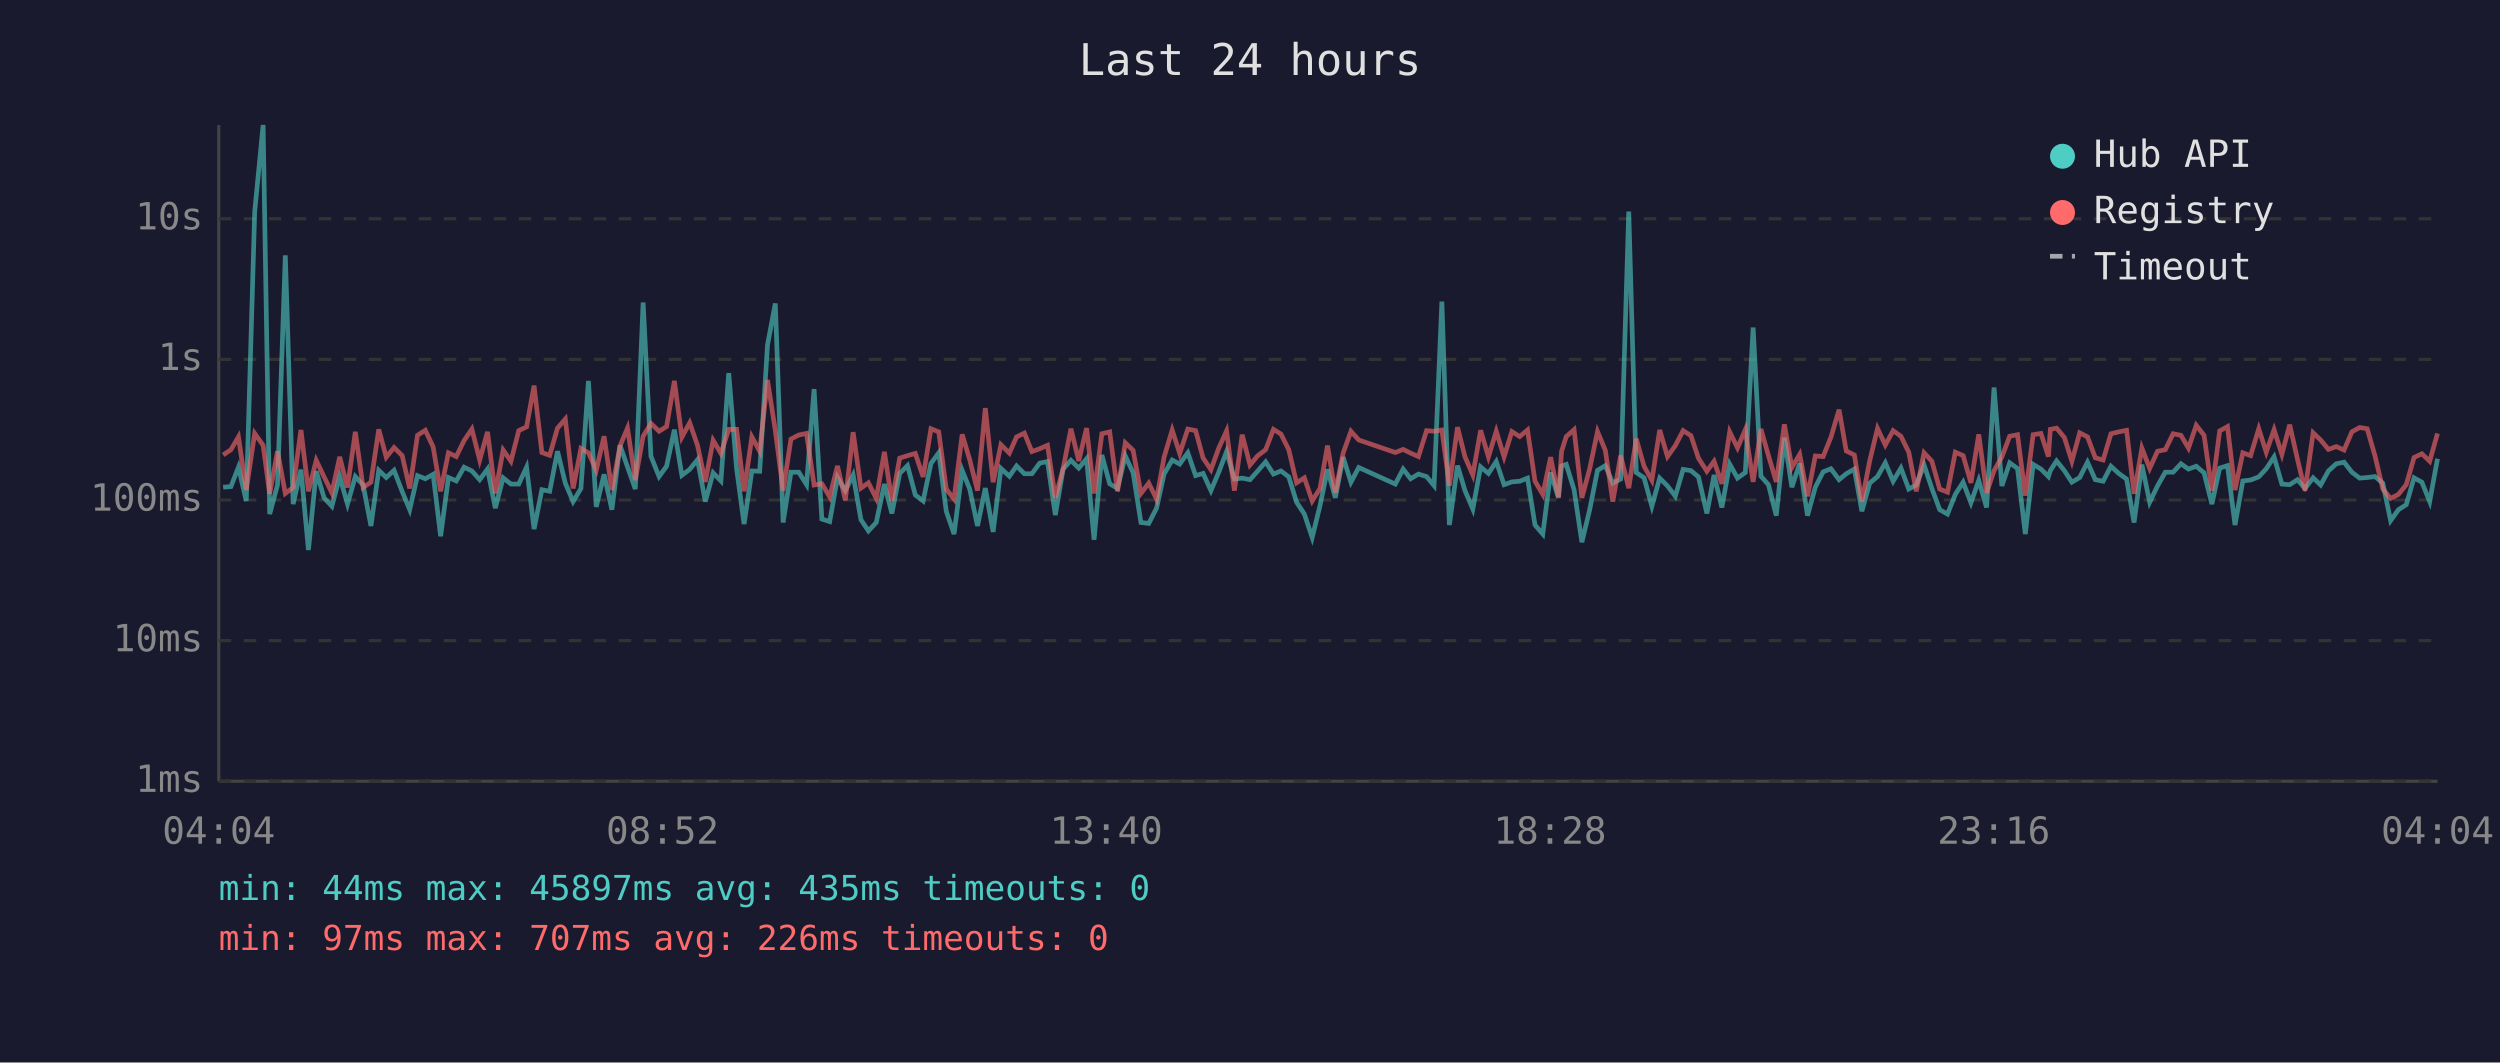
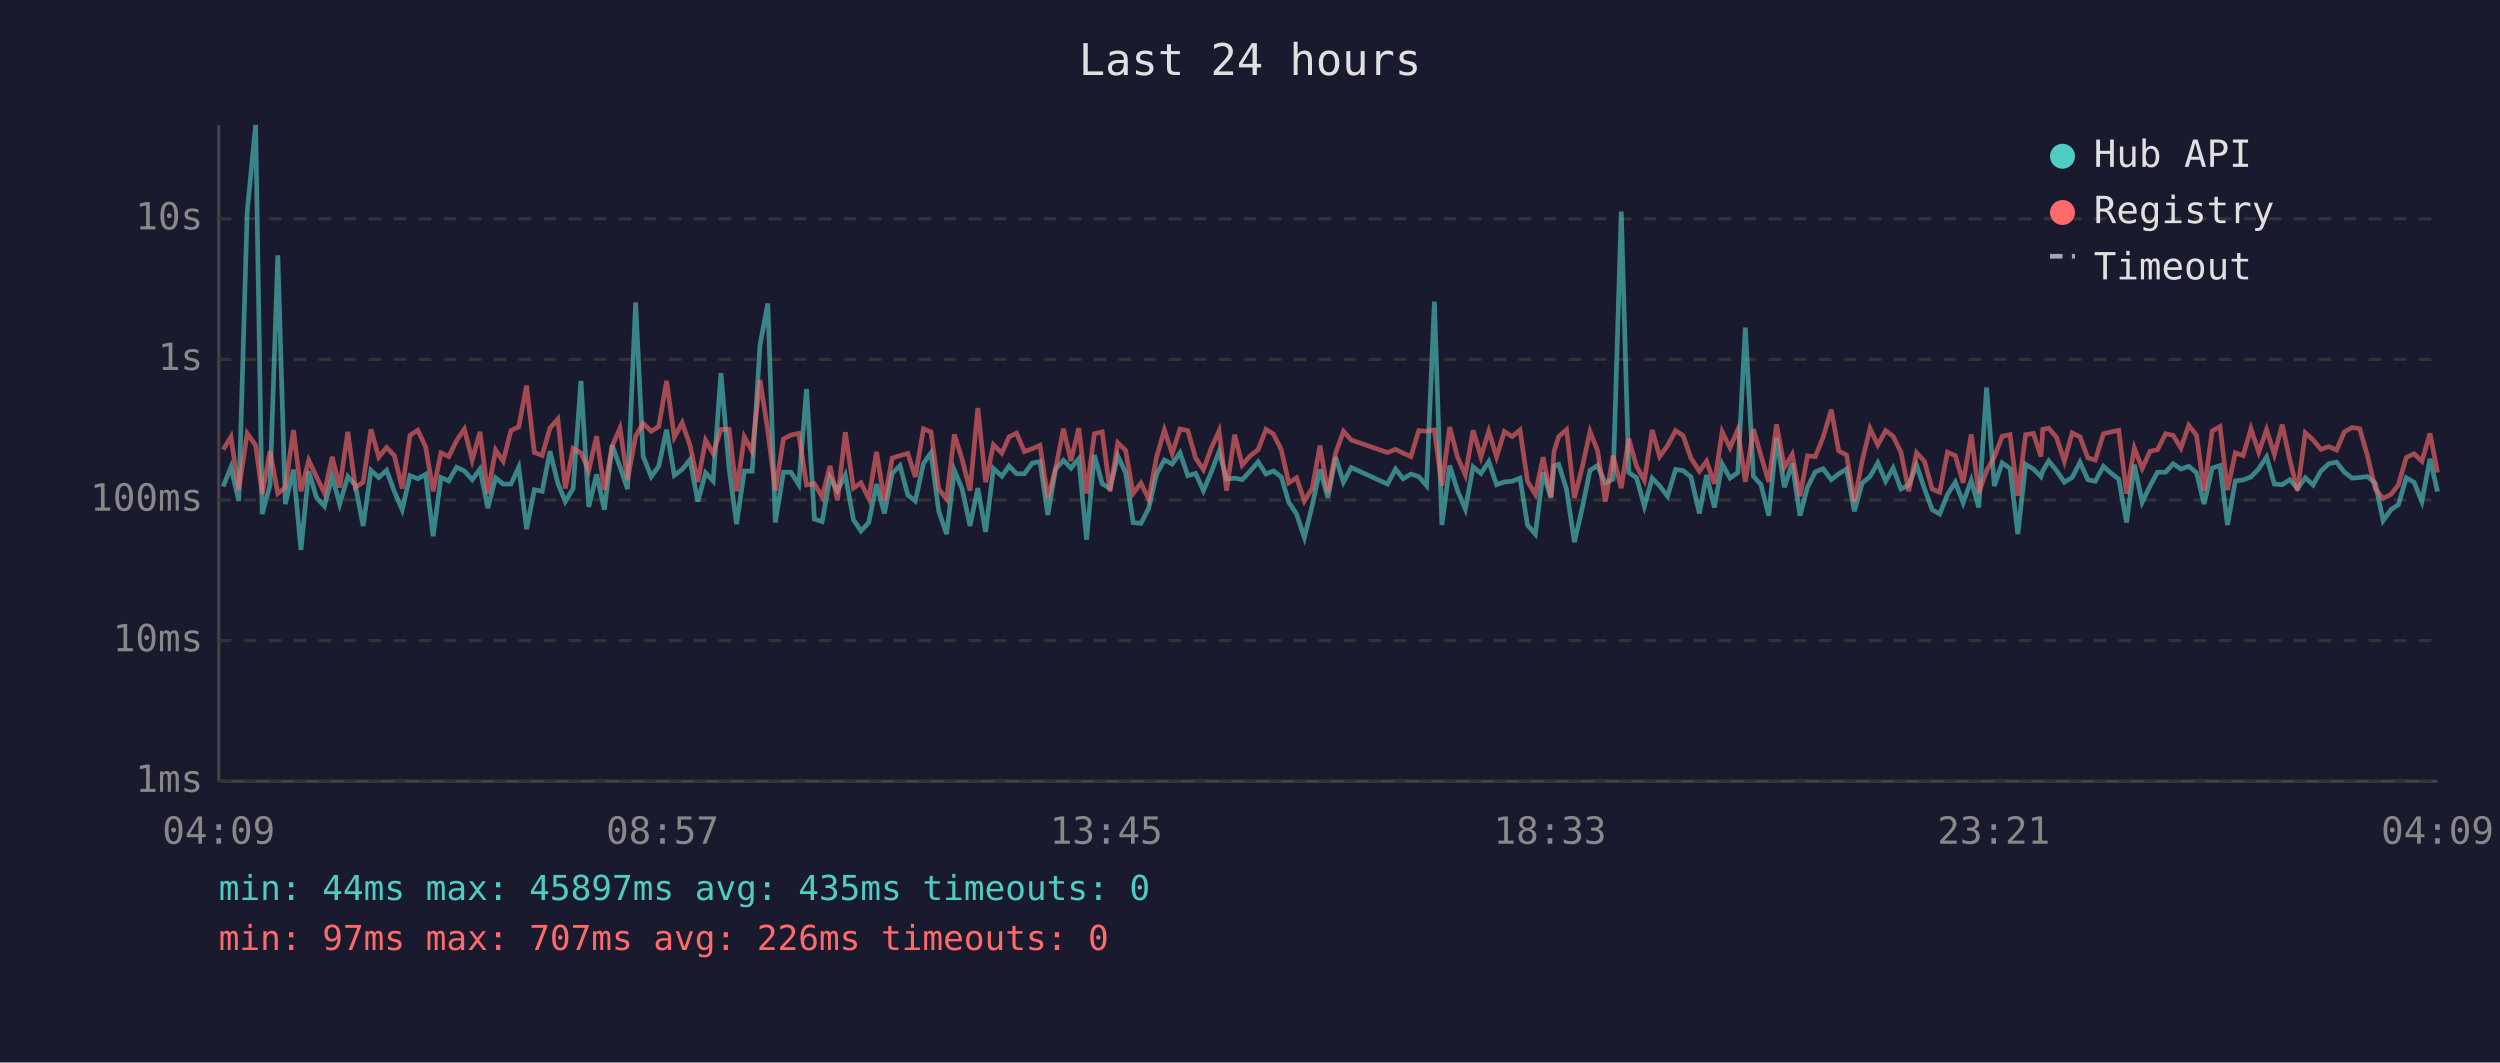
<svg xmlns="http://www.w3.org/2000/svg" viewBox="0 0 800 340" font-family="monospace" font-size="12">
  <rect width="800" height="340" fill="#1a1a2e" />
  <text x="400" y="24" fill="#e0e0e0" font-size="14" text-anchor="middle">Last 24 hours</text>
  <line x1="70" y1="40" x2="70" y2="250" stroke="#444" stroke-width="1" />
  <line x1="70" y1="250" x2="780" y2="250" stroke="#444" stroke-width="1" />
  <line x1="70" y1="250" x2="780" y2="250" stroke="#333" stroke-width="1" stroke-dasharray="4" />
  <text x="65" y="250" fill="#888" text-anchor="end" dominant-baseline="middle">1ms</text>
  <line x1="70" y1="205" x2="780" y2="205" stroke="#333" stroke-width="1" stroke-dasharray="4" />
  <text x="65" y="205" fill="#888" text-anchor="end" dominant-baseline="middle">10ms</text>
  <line x1="70" y1="160" x2="780" y2="160" stroke="#333" stroke-width="1" stroke-dasharray="4" />
  <text x="65" y="160" fill="#888" text-anchor="end" dominant-baseline="middle">100ms</text>
  <line x1="70" y1="115" x2="780" y2="115" stroke="#333" stroke-width="1" stroke-dasharray="4" />
  <text x="65" y="115" fill="#888" text-anchor="end" dominant-baseline="middle">1s</text>
  <line x1="70" y1="70" x2="780" y2="70" stroke="#333" stroke-width="1" stroke-dasharray="4" />
  <text x="65" y="70" fill="#888" text-anchor="end" dominant-baseline="middle">10s</text>
-   <text x="70" y="270" fill="#888" text-anchor="middle">04:04</text>
-   <text x="212" y="270" fill="#888" text-anchor="middle">08:52</text>
-   <text x="354" y="270" fill="#888" text-anchor="middle">13:40</text>
-   <text x="496" y="270" fill="#888" text-anchor="middle">18:28</text>
-   <text x="638" y="270" fill="#888" text-anchor="middle">23:16</text>
-   <text x="780" y="270" fill="#888" text-anchor="middle">04:04</text>
-   <polyline points="71.4,155.9 73.9,155.7 76.3,149.5 78.8,160.3 81.5,67.8 84.2,40.0 86.3,164.5 88.8,155.2 91.3,81.7 93.8,161.3 96.3,150.3 98.7,176.0 101.2,150.8 103.7,159.3 106.2,162.0 108.7,152.5 111.2,161.3 113.7,152.5 116.2,155.2 118.7,168.3 121.2,150.5 123.6,152.8 126.1,150.5 128.7,157.3 131.1,163.1 133.6,152.2 136.1,153.2 138.6,151.8 141.0,171.6 143.5,152.8 146.0,153.9 148.5,149.5 151.0,150.7 153.5,153.5 156.0,150.1 158.5,162.6 161.0,152.9 163.5,154.9 166.0,154.9 168.5,149.5 170.9,169.3 173.4,156.7 175.9,157.2 178.4,144.4 180.9,154.6 183.4,160.5 185.9,156.3 188.3,121.9 190.8,162.2 193.3,151.8 195.8,163.1 198.4,142.5 200.8,149.4 203.3,156.5 205.8,96.8 208.3,146.0 210.9,152.5 213.3,149.2 215.8,137.5 218.2,152.1 220.7,150.2 223.2,147.1 225.7,160.5 228.2,151.3 230.7,153.9 233.2,119.4 235.7,149.9 238.1,167.7 240.6,150.7 243.1,150.8 245.6,110.4 248.1,97.1 250.6,167.2 253.1,151.1 255.6,151.1 258.1,155.1 260.5,124.5 263.0,166.1 265.5,166.9 268.0,152.8 270.5,157.0 273.0,152.0 275.5,166.3 277.9,169.9 280.4,167.2 283.0,154.9 285.4,164.3 287.9,151.5 290.4,149.0 292.9,158.4 295.4,160.3 297.9,148.3 300.4,144.9 302.8,163.6 305.3,170.9 307.9,150.5 310.3,156.5 312.8,168.3 315.3,156.2 317.8,170.2 320.3,149.9 323.0,152.4 325.3,149.1 327.8,151.6 330.2,151.6 332.7,148.2 335.2,147.7 337.7,164.8 340.2,150.1 342.7,147.3 345.2,149.8 347.7,146.8 350.1,172.7 352.6,145.6 355.1,154.8 357.6,156.3 360.1,145.9 362.6,151.3 365.1,167.2 367.6,167.5 370.1,162.6 372.5,151.7 375.1,147.2 377.5,148.5 380.1,144.9 382.6,152.2 385.0,151.5 387.5,157.0 390.0,151.1 392.5,144.5 395.0,153.3 397.5,153.0 400.0,153.5 402.4,150.8 405.0,147.8 407.5,151.7 409.9,150.7 412.4,152.6 414.9,160.7 417.4,164.5 419.9,172.0 422.4,161.8 424.8,150.2 427.3,159.3 429.8,146.3 432.3,154.3 434.8,149.6 446.5,154.9 449.0,150.1 451.4,153.2 453.9,151.7 456.5,152.5 458.9,155.4 461.4,96.5 463.8,168.0 466.4,149.0 468.8,157.0 471.3,162.9 473.8,149.4 476.3,151.5 478.8,147.7 481.3,155.1 483.8,154.2 486.3,154.0 488.8,153.0 491.2,168.0 493.7,170.9 496.2,151.2 498.7,159.3 499.7,149.1 501.2,148.6 503.7,156.7 506.2,173.5 508.7,163.1 511.2,150.5 513.7,149.0 516.1,154.6 518.6,153.3 521.2,67.7 523.6,151.2 526.1,152.9 528.6,162.0 531.1,153.0 533.6,155.5 536.1,158.8 538.6,150.2 541.1,150.6 543.5,152.6 546.2,164.3 548.5,152.0 551.0,162.4 553.5,148.5 556.0,153.0 558.5,151.2 561.0,104.8 563.5,152.4 565.9,155.1 568.4,165.0 571.0,140.1 573.4,155.9 575.9,148.3 578.4,165.0 580.9,155.9 583.4,151.0 585.9,150.0 588.5,153.5 590.8,151.6 593.4,150.1 595.8,163.6 598.3,154.6 600.8,152.5 603.3,148.1 605.8,154.0 608.3,149.8 610.8,156.5 613.2,155.2 615.7,148.8 618.2,156.3 620.7,163.1 623.2,164.5 625.7,158.2 628.2,154.3 630.7,160.9 633.2,153.7 635.7,162.4 638.1,124.0 640.6,155.5 643.1,148.1 645.6,149.9 648.1,170.9 650.6,148.6 653.1,150.1 655.5,152.5 656.1,150.6 658.1,147.5 660.6,150.6 663.0,154.3 665.5,152.8 668.0,147.9 670.5,153.5 673.0,154.0 675.5,149.2 678.0,151.5 680.5,153.3 682.9,167.2 685.4,148.7 687.9,160.7 690.4,155.5 692.9,151.1 695.4,151.1 697.9,148.4 700.3,150.1 702.8,149.2 705.3,151.3 707.8,161.3 710.3,149.8 712.8,149.0 715.2,168.0 717.7,153.9 720.2,153.6 722.8,152.6 725.2,150.0 727.7,146.2 730.2,154.9 732.7,155.1 735.2,153.5 737.6,156.3 740.2,152.9 742.6,155.2 745.1,150.7 747.6,148.4 750.1,147.9 752.6,151.1 755.1,153.0 757.5,152.8 760.0,152.5 762.5,154.6 765.0,166.6 767.5,163.1 770.0,161.5 772.5,152.9 775.0,154.3 777.5,160.5 780.0,146.8" fill="none" stroke="#4ecdc4" stroke-width="1.5" opacity="0.6" />
-   <polyline points="71.4,145.6 73.9,143.9 76.3,139.8 78.8,156.8 81.5,138.7 84.2,142.5 86.3,158.0 88.8,144.4 91.3,157.9 93.8,156.0 96.3,137.6 98.7,157.2 101.2,147.3 103.7,152.6 106.2,157.7 108.7,146.2 111.2,156.0 113.7,138.2 116.2,156.0 118.7,154.3 121.2,137.4 123.6,146.3 126.1,143.2 128.7,145.8 131.1,156.3 133.6,139.3 136.1,137.7 138.6,143.0 141.0,157.2 143.5,144.9 146.0,146.1 148.5,141.0 151.0,137.3 153.5,147.2 156.0,138.2 158.5,157.9 161.0,144.0 163.5,147.6 166.0,137.8 168.5,136.6 170.9,123.4 173.4,144.8 175.9,145.7 178.4,137.0 180.9,134.1 183.4,156.3 185.9,143.5 188.3,144.9 190.8,150.5 193.3,139.6 195.8,156.8 198.4,142.7 200.8,137.0 203.3,153.6 205.8,139.6 208.3,135.5 210.9,138.0 213.3,136.5 215.8,121.9 218.2,139.9 220.7,135.3 223.2,142.5 225.7,154.2 228.2,140.9 230.7,145.1 233.2,137.4 235.7,137.4 238.1,157.2 240.6,139.8 243.1,144.4 245.6,121.6 248.1,137.8 250.6,157.0 253.1,140.5 255.6,139.2 258.1,138.7 260.5,155.2 263.0,154.8 265.5,159.0 268.0,149.1 270.5,160.1 273.0,138.3 275.5,156.2 277.9,154.5 280.4,159.5 283.0,144.6 285.4,160.3 287.9,146.6 290.4,145.8 292.9,145.1 295.4,152.6 297.9,137.2 300.4,138.2 302.8,156.5 305.3,159.7 307.9,139.0 310.3,147.1 312.8,157.0 315.3,130.6 317.8,154.3 320.3,142.3 323.0,145.0 325.3,139.8 327.8,138.6 330.2,144.5 332.7,143.6 335.2,142.5 337.7,159.3 340.2,149.9 342.7,137.2 345.2,147.5 347.7,137.0 350.1,157.9 352.6,138.8 355.1,138.2 357.6,157.2 360.1,141.7 362.6,144.1 365.1,157.9 367.6,154.6 370.1,159.7 372.5,146.3 375.1,137.6 377.5,145.1 380.1,137.3 382.6,137.8 385.0,146.6 387.5,150.3 390.0,143.4 392.5,137.9 395.0,157.0 397.5,139.1 400.0,148.8 402.4,145.9 405.0,143.9 407.5,137.4 409.9,138.9 412.4,143.9 414.9,154.5 417.4,152.9 419.9,160.3 422.4,156.3 424.8,142.6 427.3,157.7 429.8,145.0 432.3,138.0 434.8,140.8 446.5,144.8 449.0,143.8 451.4,145.0 453.9,146.1 456.5,137.8 458.9,138.0 461.4,137.6 463.8,155.4 466.4,136.7 468.8,146.2 471.3,152.0 473.8,137.7 476.3,146.2 478.8,138.0 481.3,146.2 483.8,138.1 486.3,139.7 488.8,137.6 491.2,154.0 493.7,158.2 496.2,146.3 498.7,159.0 499.7,144.4 501.2,139.7 503.7,137.5 506.2,159.3 508.7,150.0 511.2,138.1 513.7,144.1 516.1,160.5 518.6,145.8 521.2,156.2 523.6,140.4 526.1,149.2 528.6,153.7 531.1,137.6 533.6,146.1 536.1,142.6 538.6,137.8 541.1,139.4 543.5,146.6 546.2,150.8 548.5,147.6 551.0,154.8 553.5,138.2 556.0,143.3 558.5,137.5 561.0,154.2 563.5,137.3 565.9,145.8 568.4,154.2 571.0,135.8 573.4,149.6 575.9,145.4 578.4,158.8 580.9,145.9 583.4,146.1 585.9,139.9 588.5,131.1 590.8,144.3 593.4,145.6 595.8,160.5 598.3,147.5 600.8,137.1 603.3,142.4 605.8,137.8 608.3,139.6 610.8,144.7 613.2,157.2 615.7,144.9 618.2,147.6 620.7,156.5 623.2,157.5 625.7,144.7 628.2,145.8 630.7,154.5 633.2,139.0 635.7,157.7 638.1,150.6 640.6,146.2 643.1,139.6 645.6,139.1 648.1,158.6 650.6,139.1 653.1,138.7 655.5,146.1 656.1,137.4 658.1,137.0 660.6,140.0 663.0,147.6 665.5,138.5 668.0,139.8 670.5,146.5 673.0,147.2 675.5,138.8 678.0,138.2 680.5,137.7 682.9,158.0 685.4,143.4 687.9,149.9 690.4,144.4 692.9,143.9 695.4,138.8 697.9,139.3 700.3,143.4 702.8,136.1 705.3,139.3 707.8,157.0 710.3,137.9 712.8,136.5 715.2,156.8 717.7,144.9 720.2,145.8 722.8,137.2 725.2,144.7 727.7,137.5 730.2,145.4 732.7,135.9 735.2,147.0 737.6,157.0 740.2,138.5 742.6,140.8 745.1,143.8 747.6,142.9 750.1,144.0 752.6,138.2 755.1,136.8 757.5,137.2 760.0,145.9 762.5,156.5 765.0,159.5 767.5,158.2 770.0,155.1 772.5,146.4 775.0,145.2 777.5,147.6 780.0,138.7" fill="none" stroke="#ff6b6b" stroke-width="1.5" opacity="0.6" />
+   <text x="70" y="270" fill="#888" text-anchor="middle">04:09</text>
+   <text x="212" y="270" fill="#888" text-anchor="middle">08:57</text>
+   <text x="354" y="270" fill="#888" text-anchor="middle">13:45</text>
+   <text x="496" y="270" fill="#888" text-anchor="middle">18:33</text>
+   <text x="638" y="270" fill="#888" text-anchor="middle">23:21</text>
+   <text x="780" y="270" fill="#888" text-anchor="middle">04:09</text>
+   <polyline points="71.4,155.7 73.9,149.5 76.4,160.3 79.1,67.8 81.8,40.0 83.9,164.5 86.4,155.2 88.9,81.7 91.3,161.3 93.9,150.3 96.3,176.0 98.8,150.8 101.3,159.3 103.8,162.0 106.3,152.5 108.7,161.3 111.3,152.5 113.7,155.2 116.2,168.3 118.7,150.5 121.2,152.8 123.7,150.5 126.2,157.3 128.7,163.1 131.2,152.2 133.7,153.2 136.2,151.8 138.6,171.6 141.1,152.8 143.6,153.9 146.1,149.5 148.6,150.7 151.1,153.5 153.6,150.1 156.1,162.6 158.6,152.9 161.0,154.9 163.5,154.9 166.0,149.5 168.5,169.3 171.0,156.7 173.5,157.2 176.0,144.4 178.5,154.6 180.9,160.5 183.4,156.3 185.9,121.9 188.4,162.2 190.9,151.8 193.4,163.1 195.9,142.5 198.4,149.4 200.8,156.5 203.4,96.8 205.8,146.0 208.4,152.5 210.8,149.2 213.3,137.5 215.8,152.1 218.3,150.2 220.8,147.1 223.3,160.5 225.8,151.3 228.2,153.9 230.7,119.4 233.3,149.9 235.7,167.7 238.2,150.7 240.7,150.8 243.2,110.4 245.7,97.1 248.1,167.2 250.7,151.1 253.1,151.1 255.6,155.1 258.1,124.5 260.6,166.1 263.1,166.9 265.6,152.8 268.0,157.0 270.5,152.0 273.1,166.3 275.5,169.9 278.0,167.2 280.5,154.9 283.0,164.3 285.5,151.5 288.0,149.0 290.5,158.4 292.9,160.3 295.5,148.3 297.9,144.9 300.4,163.6 302.9,170.9 305.4,150.5 307.9,156.5 310.4,168.3 312.9,156.2 315.4,170.2 317.9,149.9 320.6,152.4 322.9,149.1 325.3,151.6 327.8,151.6 330.3,148.2 332.8,147.7 335.3,164.8 337.8,150.1 340.3,147.3 342.7,149.8 345.2,146.8 347.7,172.7 350.2,145.6 352.7,154.8 355.2,156.3 357.7,145.9 360.2,151.3 362.6,167.2 365.1,167.5 367.6,162.6 370.1,151.7 372.6,147.2 375.1,148.5 377.6,144.9 380.1,152.2 382.6,151.5 385.1,157.0 387.6,151.1 390.1,144.5 392.5,153.3 395.1,153.0 397.5,153.5 400.0,150.8 402.6,147.8 405.1,151.7 407.5,150.7 410.0,152.6 412.4,160.7 414.9,164.5 417.4,172.0 419.9,161.8 422.4,150.2 424.9,159.3 427.4,146.3 429.9,154.3 432.4,149.6 444.0,154.9 446.6,150.1 449.0,153.2 451.5,151.7 454.0,152.5 456.5,155.4 459.0,96.5 461.4,168.0 463.9,149.0 466.4,157.0 468.9,162.9 471.4,149.4 473.9,151.5 476.4,147.7 478.9,155.1 481.4,154.2 483.9,154.0 486.4,153.0 488.8,168.0 491.3,170.9 493.8,151.2 496.3,159.3 497.3,149.1 498.8,148.6 501.3,156.7 503.8,173.5 506.2,163.1 508.8,150.5 511.2,149.0 513.7,154.6 516.2,153.3 518.8,67.7 521.2,151.2 523.7,152.9 526.2,162.0 528.7,153.0 531.1,155.5 533.6,158.8 536.2,150.2 538.6,150.6 541.1,152.6 543.8,164.3 546.1,152.0 548.6,162.4 551.1,148.5 553.6,153.0 556.1,151.2 558.5,104.8 561.1,152.4 563.5,155.1 566.0,165.0 568.5,140.1 571.0,155.9 573.5,148.3 576.0,165.0 578.4,155.9 580.9,151.0 583.4,150.0 586.0,153.5 588.4,151.6 590.9,150.1 593.4,163.6 595.9,154.6 598.4,152.5 600.9,148.1 603.4,154.0 605.8,149.8 608.3,156.5 610.8,155.2 613.3,148.8 615.8,156.3 618.3,163.1 620.7,164.5 623.2,158.2 625.7,154.3 628.2,160.9 630.8,153.7 633.2,162.4 635.7,124.0 638.2,155.5 640.7,148.1 643.2,149.9 645.7,170.9 648.2,148.6 650.7,150.1 653.1,152.5 653.7,150.6 655.6,147.5 658.1,150.6 660.6,154.3 663.1,152.8 665.6,147.9 668.1,153.5 670.5,154.0 673.1,149.2 675.6,151.5 678.0,153.3 680.5,167.2 683.0,148.7 685.5,160.7 688.0,155.5 690.4,151.1 693.0,151.1 695.4,148.4 697.9,150.1 700.4,149.2 702.9,151.3 705.3,161.3 707.9,149.8 710.4,149.0 712.8,168.0 715.3,153.9 717.8,153.6 720.3,152.6 722.8,150.0 725.3,146.2 727.8,154.9 730.3,155.1 732.7,153.5 735.2,156.3 737.7,152.9 740.2,155.2 742.7,150.7 745.2,148.4 747.7,147.9 750.2,151.1 752.7,153.0 755.1,152.8 757.6,152.5 760.1,154.6 762.6,166.6 765.1,163.1 767.5,161.5 770.0,152.9 772.5,154.3 775.0,160.5 777.6,146.8 780.0,157.3" fill="none" stroke="#4ecdc4" stroke-width="1.5" opacity="0.6" />
+   <polyline points="71.4,143.9 73.9,139.8 76.4,156.8 79.1,138.7 81.8,142.5 83.9,158.0 86.4,144.4 88.9,157.9 91.3,156.0 93.9,137.6 96.3,157.2 98.8,147.3 101.3,152.6 103.8,157.7 106.3,146.2 108.7,156.0 111.3,138.2 113.7,156.0 116.2,154.3 118.7,137.4 121.2,146.3 123.7,143.2 126.2,145.8 128.7,156.3 131.2,139.3 133.7,137.7 136.2,143.0 138.6,157.2 141.1,144.9 143.6,146.1 146.1,141.0 148.6,137.3 151.1,147.2 153.6,138.2 156.1,157.9 158.6,144.0 161.0,147.6 163.5,137.8 166.0,136.6 168.5,123.4 171.0,144.8 173.5,145.7 176.0,137.0 178.5,134.1 180.9,156.3 183.4,143.5 185.9,144.9 188.4,150.5 190.9,139.6 193.4,156.8 195.9,142.7 198.4,137.0 200.8,153.6 203.4,139.6 205.8,135.5 208.4,138.0 210.8,136.5 213.3,121.9 215.8,139.9 218.3,135.3 220.8,142.5 223.3,154.2 225.8,140.9 228.2,145.1 230.7,137.4 233.3,137.4 235.7,157.2 238.2,139.8 240.7,144.4 243.2,121.6 245.7,137.8 248.1,157.0 250.7,140.5 253.1,139.2 255.6,138.7 258.1,155.2 260.6,154.8 263.1,159.0 265.6,149.1 268.0,160.1 270.5,138.3 273.1,156.2 275.5,154.5 278.0,159.5 280.5,144.6 283.0,160.3 285.5,146.6 288.0,145.8 290.5,145.1 292.9,152.6 295.5,137.2 297.9,138.2 300.4,156.5 302.9,159.7 305.4,139.0 307.9,147.1 310.4,157.0 312.9,130.6 315.4,154.3 317.9,142.3 320.6,145.0 322.9,139.8 325.3,138.6 327.8,144.5 330.3,143.6 332.8,142.5 335.3,159.3 337.8,149.9 340.3,137.2 342.7,147.5 345.2,137.0 347.7,157.9 350.2,138.8 352.7,138.2 355.2,157.2 357.7,141.7 360.2,144.1 362.6,157.9 365.1,154.6 367.6,159.7 370.1,146.3 372.6,137.6 375.1,145.1 377.6,137.3 380.1,137.8 382.6,146.6 385.1,150.3 387.6,143.4 390.1,137.9 392.5,157.0 395.1,139.1 397.5,148.8 400.0,145.9 402.6,143.9 405.1,137.4 407.5,138.9 410.0,143.9 412.4,154.5 414.9,152.9 417.4,160.3 419.9,156.3 422.4,142.6 424.9,157.7 427.4,145.0 429.9,138.0 432.4,140.8 444.0,144.8 446.6,143.8 449.0,145.0 451.5,146.1 454.0,137.8 456.5,138.0 459.0,137.6 461.4,155.4 463.9,136.7 466.4,146.2 468.9,152.0 471.4,137.7 473.9,146.2 476.4,138.0 478.9,146.2 481.4,138.1 483.9,139.7 486.4,137.6 488.8,154.0 491.3,158.2 493.8,146.3 496.3,159.0 497.3,144.4 498.8,139.7 501.3,137.5 503.8,159.3 506.2,150.0 508.8,138.1 511.2,144.1 513.7,160.5 516.2,145.8 518.8,156.2 521.2,140.4 523.7,149.2 526.2,153.7 528.7,137.6 531.1,146.1 533.6,142.6 536.2,137.8 538.6,139.4 541.1,146.6 543.8,150.8 546.1,147.6 548.6,154.8 551.1,138.2 553.6,143.3 556.1,137.5 558.5,154.2 561.1,137.3 563.5,145.8 566.0,154.2 568.5,135.8 571.0,149.6 573.5,145.4 576.0,158.8 578.4,145.9 580.9,146.1 583.4,139.9 586.0,131.1 588.4,144.3 590.9,145.6 593.4,160.5 595.9,147.5 598.4,137.1 600.9,142.4 603.4,137.8 605.8,139.6 608.3,144.7 610.8,157.2 613.3,144.9 615.8,147.6 618.3,156.5 620.7,157.5 623.2,144.7 625.7,145.8 628.2,154.5 630.8,139.0 633.2,157.7 635.7,150.6 638.2,146.2 640.7,139.6 643.2,139.1 645.7,158.6 648.2,139.1 650.7,138.7 653.1,146.1 653.7,137.4 655.6,137.0 658.1,140.0 660.6,147.6 663.1,138.5 665.6,139.8 668.1,146.5 670.5,147.2 673.1,138.8 675.6,138.2 678.0,137.7 680.5,158.0 683.0,143.4 685.5,149.9 688.0,144.4 690.4,143.9 693.0,138.8 695.4,139.3 697.9,143.4 700.4,136.1 702.9,139.3 705.3,157.0 707.9,137.9 710.4,136.5 712.8,156.8 715.3,144.9 717.8,145.8 720.3,137.2 722.8,144.7 725.3,137.5 727.8,145.4 730.3,135.9 732.7,147.0 735.2,157.0 737.7,138.5 740.2,140.8 742.7,143.8 745.2,142.9 747.7,144.0 750.2,138.2 752.7,136.8 755.1,137.2 757.6,145.9 760.1,156.5 762.6,159.5 765.1,158.2 767.5,155.1 770.0,146.4 772.5,145.2 775.0,147.6 777.6,138.7 780.0,151.2" fill="none" stroke="#ff6b6b" stroke-width="1.5" opacity="0.6" />
  <circle cx="660" cy="50" r="4" fill="#4ecdc4" />
  <text x="670" y="50" fill="#e0e0e0" dominant-baseline="middle">Hub API</text>
  <circle cx="660" cy="68" r="4" fill="#ff6b6b" />
  <text x="670" y="68" fill="#e0e0e0" dominant-baseline="middle">Registry</text>
  <line x1="656" y1="82" x2="664" y2="82" stroke="#e0e0e0" stroke-width="1.5" stroke-dasharray="4,3" opacity="0.7" />
  <text x="670" y="86" fill="#e0e0e0" dominant-baseline="middle">Timeout</text>
  <text x="70" y="288" fill="#4ecdc4" font-size="11">min: 44ms  max: 45897ms  avg: 435ms  timeouts: 0</text>
  <text x="70" y="304" fill="#ff6b6b" font-size="11">min: 97ms  max: 707ms  avg: 226ms  timeouts: 0</text>
</svg>
